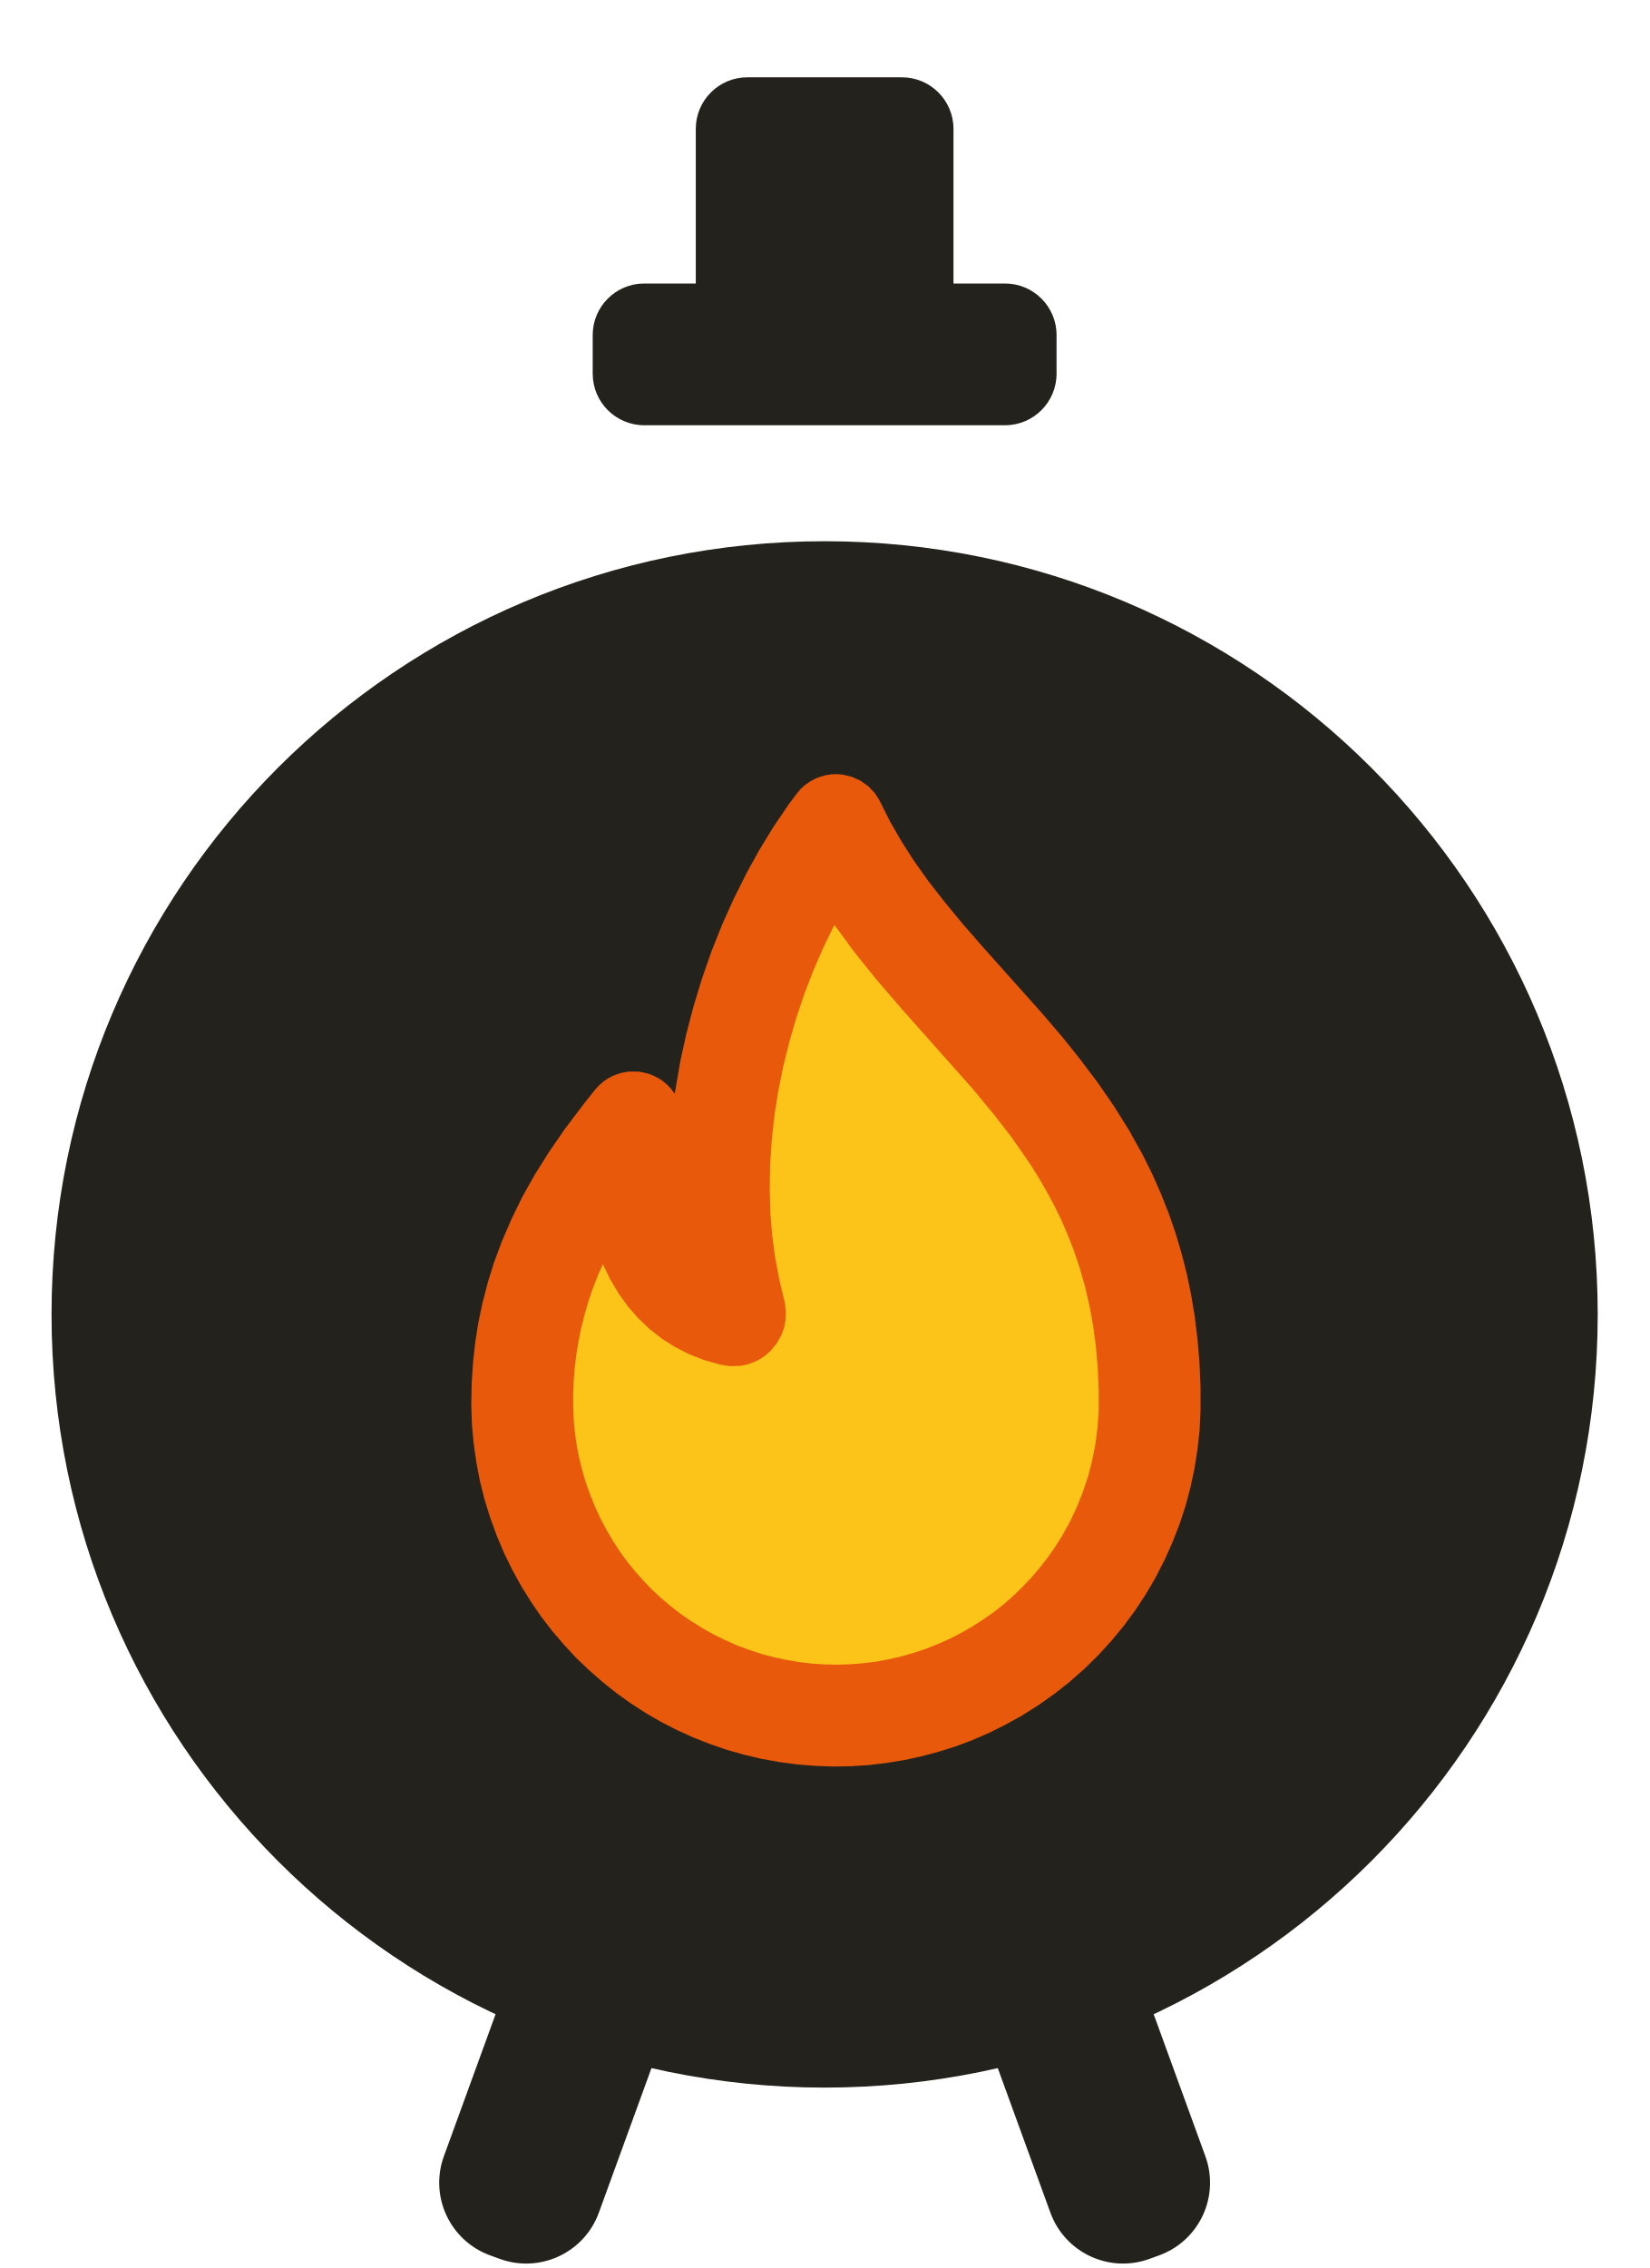
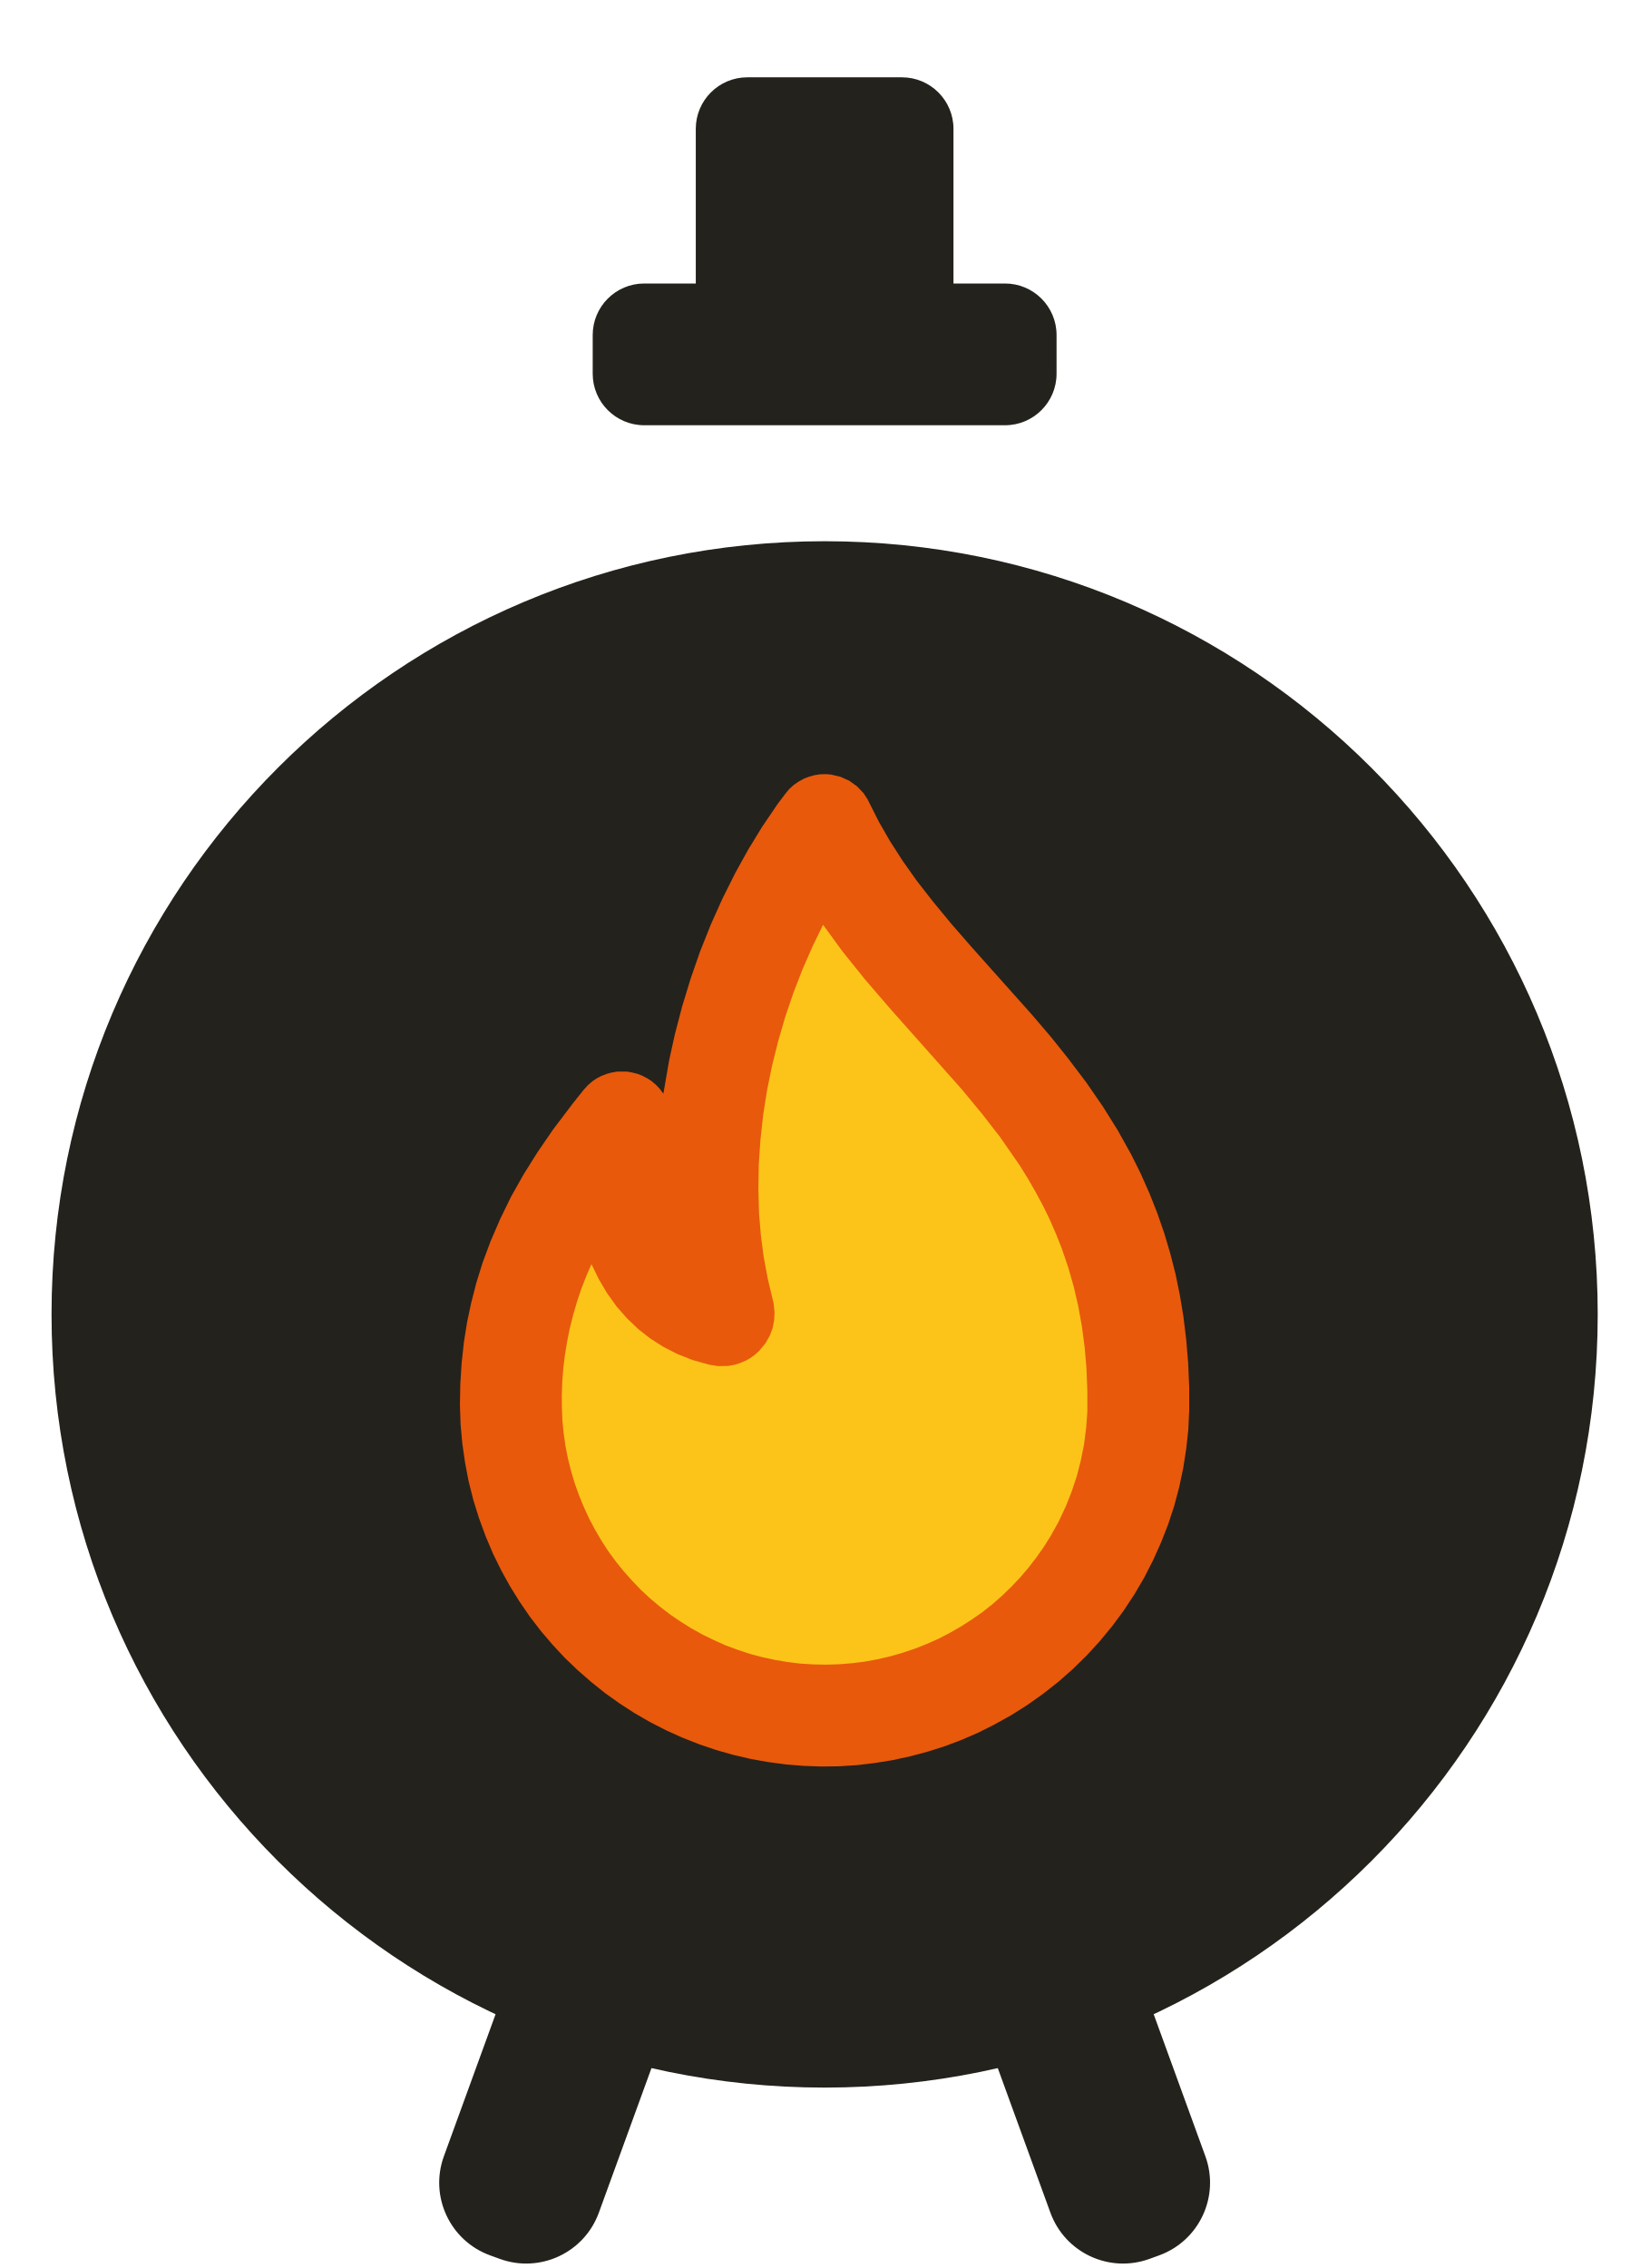
<svg xmlns="http://www.w3.org/2000/svg" viewBox="18 4 64 88">
  <rect x="45" y="7" width="10" height="11" rx="2" fill="#24221c" />
  <rect x="41" y="15" width="18" height="5.5" rx="2" fill="#24221c" />
  <rect x="36.4" y="79" width="6.4" height="13" rx="3" transform="rotate(20 39.6 85)" fill="#24221c" />
  <rect x="57.2" y="79" width="6.4" height="13" rx="3" transform="rotate(-20 60.4 85)" fill="#24221c" />
  <circle cx="50" cy="55" r="30" fill="#24221c" />
-   <g transform="translate(24.94,32.89) scale(.51)">
+   <g transform="translate(24.5,32.89) scale(.51)">
    <path d="M50 6c7 15 24 21 24 44a24 24 0 0 1-48 0c0-9.4 4.2-16 8.6-21.4-.4 8.8 2.6 13.6 7.6 14.7C38.6 30 43.3 14.8 50 6Z" fill="#fcc419" />
    <path d="M37.73 26.56L37.43 26.16L37.18 25.9L36.83 25.6L36.52 25.4L36.12 25.19L35.76 25.05L35.31 24.94L34.95 24.88L34.21 24.88L33.76 24.96L33.4 25.06L32.97 25.23L32.65 25.4L32.34 25.61L31.99 25.91L31.68 26.25L30.85 27.29L29.35 29.27L28.15 31.02L27.09 32.71L26.14 34.4L25.32 36.08L24.59 37.77L23.96 39.46L23.5 40.95L23.11 42.46L22.79 43.97L22.55 45.49L22.38 47.06L22.28 48.63L22.25 50.24L22.3 51.72L22.43 53.16L22.64 54.62L22.91 56.04L23.27 57.47L23.7 58.85L24.21 60.24L24.77 61.56L25.41 62.86L26.07 64.05L26.81 65.24L27.58 66.36L28.41 67.44L29.29 68.47L30.22 69.47L31.2 70.41L32.23 71.31L33.29 72.16L34.4 72.95L35.54 73.69L36.72 74.37L37.93 74.99L39.17 75.55L40.44 76.05L41.73 76.49L43.04 76.86L44.36 77.17L45.7 77.41L47.05 77.59L48.41 77.7L49.77 77.75L51.13 77.73L52.49 77.64L53.84 77.48L55.19 77.26L56.52 76.97L57.83 76.62L59.13 76.21L60.4 75.73L61.65 75.19L62.87 74.58L64.17 73.86L65.42 73.07L66.62 72.22L67.79 71.3L68.9 70.32L69.96 69.28L70.93 68.22L71.88 67.07L72.76 65.88L73.57 64.65L74.32 63.37L74.99 62.06L75.6 60.7L76.14 59.32L76.6 57.92L76.98 56.49L77.28 55.07L77.51 53.61L77.67 52.14L77.74 50.69L77.74 48.88L77.66 47.04L77.51 45.25L77.3 43.52L77.03 41.89L76.7 40.28L76.3 38.72L75.84 37.17L75.31 35.64L74.72 34.15L74.06 32.66L73.33 31.19L72.31 29.36L71.18 27.55L69.92 25.72L68.52 23.87L67.25 22.28L65.8 20.58L61.16 15.38L59.6 13.59L58.2 11.89L56.98 10.32L55.92 8.82L54.97 7.34L54.12 5.86L53.27 4.17L52.97 3.71L52.47 3.18L51.87 2.75L51.2 2.45L50.49 2.28L50.12 2.25L49.67 2.26L49.21 2.33L48.77 2.46L48.43 2.59L48.03 2.81L47.65 3.07L47.31 3.38L47.02 3.73L46.41 4.54L45.23 6.28L44.18 8L43.2 9.77L42.23 11.71L41.34 13.69L40.52 15.75L39.8 17.82L39.16 19.92L38.61 22.02L38.17 24.02ZM32.26 39.53L32.82 40.68L33.46 41.76L34.18 42.76L34.96 43.65L35.82 44.47L36.74 45.19L37.73 45.82L38.78 46.36L39.94 46.82L41.18 47.17L41.91 47.29L42.69 47.27L43.17 47.18L43.55 47.06L44 46.87L44.34 46.68L44.66 46.45L45.02 46.13L45.52 45.52L45.85 44.92L46.05 44.37L46.16 43.79L46.19 43.21L46.12 42.51L45.68 40.67L45.36 38.96L45.15 37.35L45.01 35.67L44.96 33.84L44.99 31.93L45.12 30.03L45.33 28.13L45.62 26.3L46 24.43L46.46 22.59L47 20.73L47.62 18.9L48.3 17.14L49.07 15.38L49.88 13.71L51.36 15.74L53.09 17.89L55.01 20.12L60.42 26.21L62 28.12L63.35 29.86L64.84 32.01L65.48 33.04L66.08 34.09L66.63 35.11L67.14 36.16L67.61 37.24L68.03 38.3L68.53 39.76L68.95 41.23L69.29 42.69L69.57 44.23L69.78 45.81L69.92 47.43L69.99 49.18L69.99 50.76L69.9 51.97L69.74 53.23L69.49 54.48L69.19 55.65L68.79 56.85L68.34 57.98L67.8 59.13L67.21 60.19L66.69 61.02L66.13 61.82L65.53 62.6L64.89 63.35L64.22 64.06L63.52 64.74L62.78 65.39L62.01 66L61.21 66.56L60.38 67.09L59.53 67.58L58.66 68.03L57.76 68.43L56.85 68.79L55.92 69.1L54.98 69.37L54.02 69.59L53.05 69.77L52.08 69.89L51.1 69.97L50.12 70L49.14 69.98L48.16 69.92L47.19 69.8L46.22 69.64L45.26 69.43L44.32 69.18L43.38 68.87L42.46 68.53L41.57 68.13L40.69 67.7L39.83 67.22L39.05 66.73L38.24 66.18L37.46 65.58L36.71 64.95L35.99 64.28L35.35 63.61L34.7 62.88L34.12 62.16L33.54 61.37L33.01 60.55L32.54 59.75L32.08 58.88L31.67 57.99L31.3 57.08L30.97 56.16L30.71 55.27L30.47 54.32L30.29 53.42L30.15 52.45L30.05 51.47L30.01 50.49L30 49.53L30.04 48.44L30.12 47.42L30.24 46.43L30.41 45.4L30.61 44.41L30.87 43.38L31.16 42.38L31.49 41.4L31.88 40.4Z" fill="#e8590c" fill-rule="evenodd" />
  </g>
</svg>
